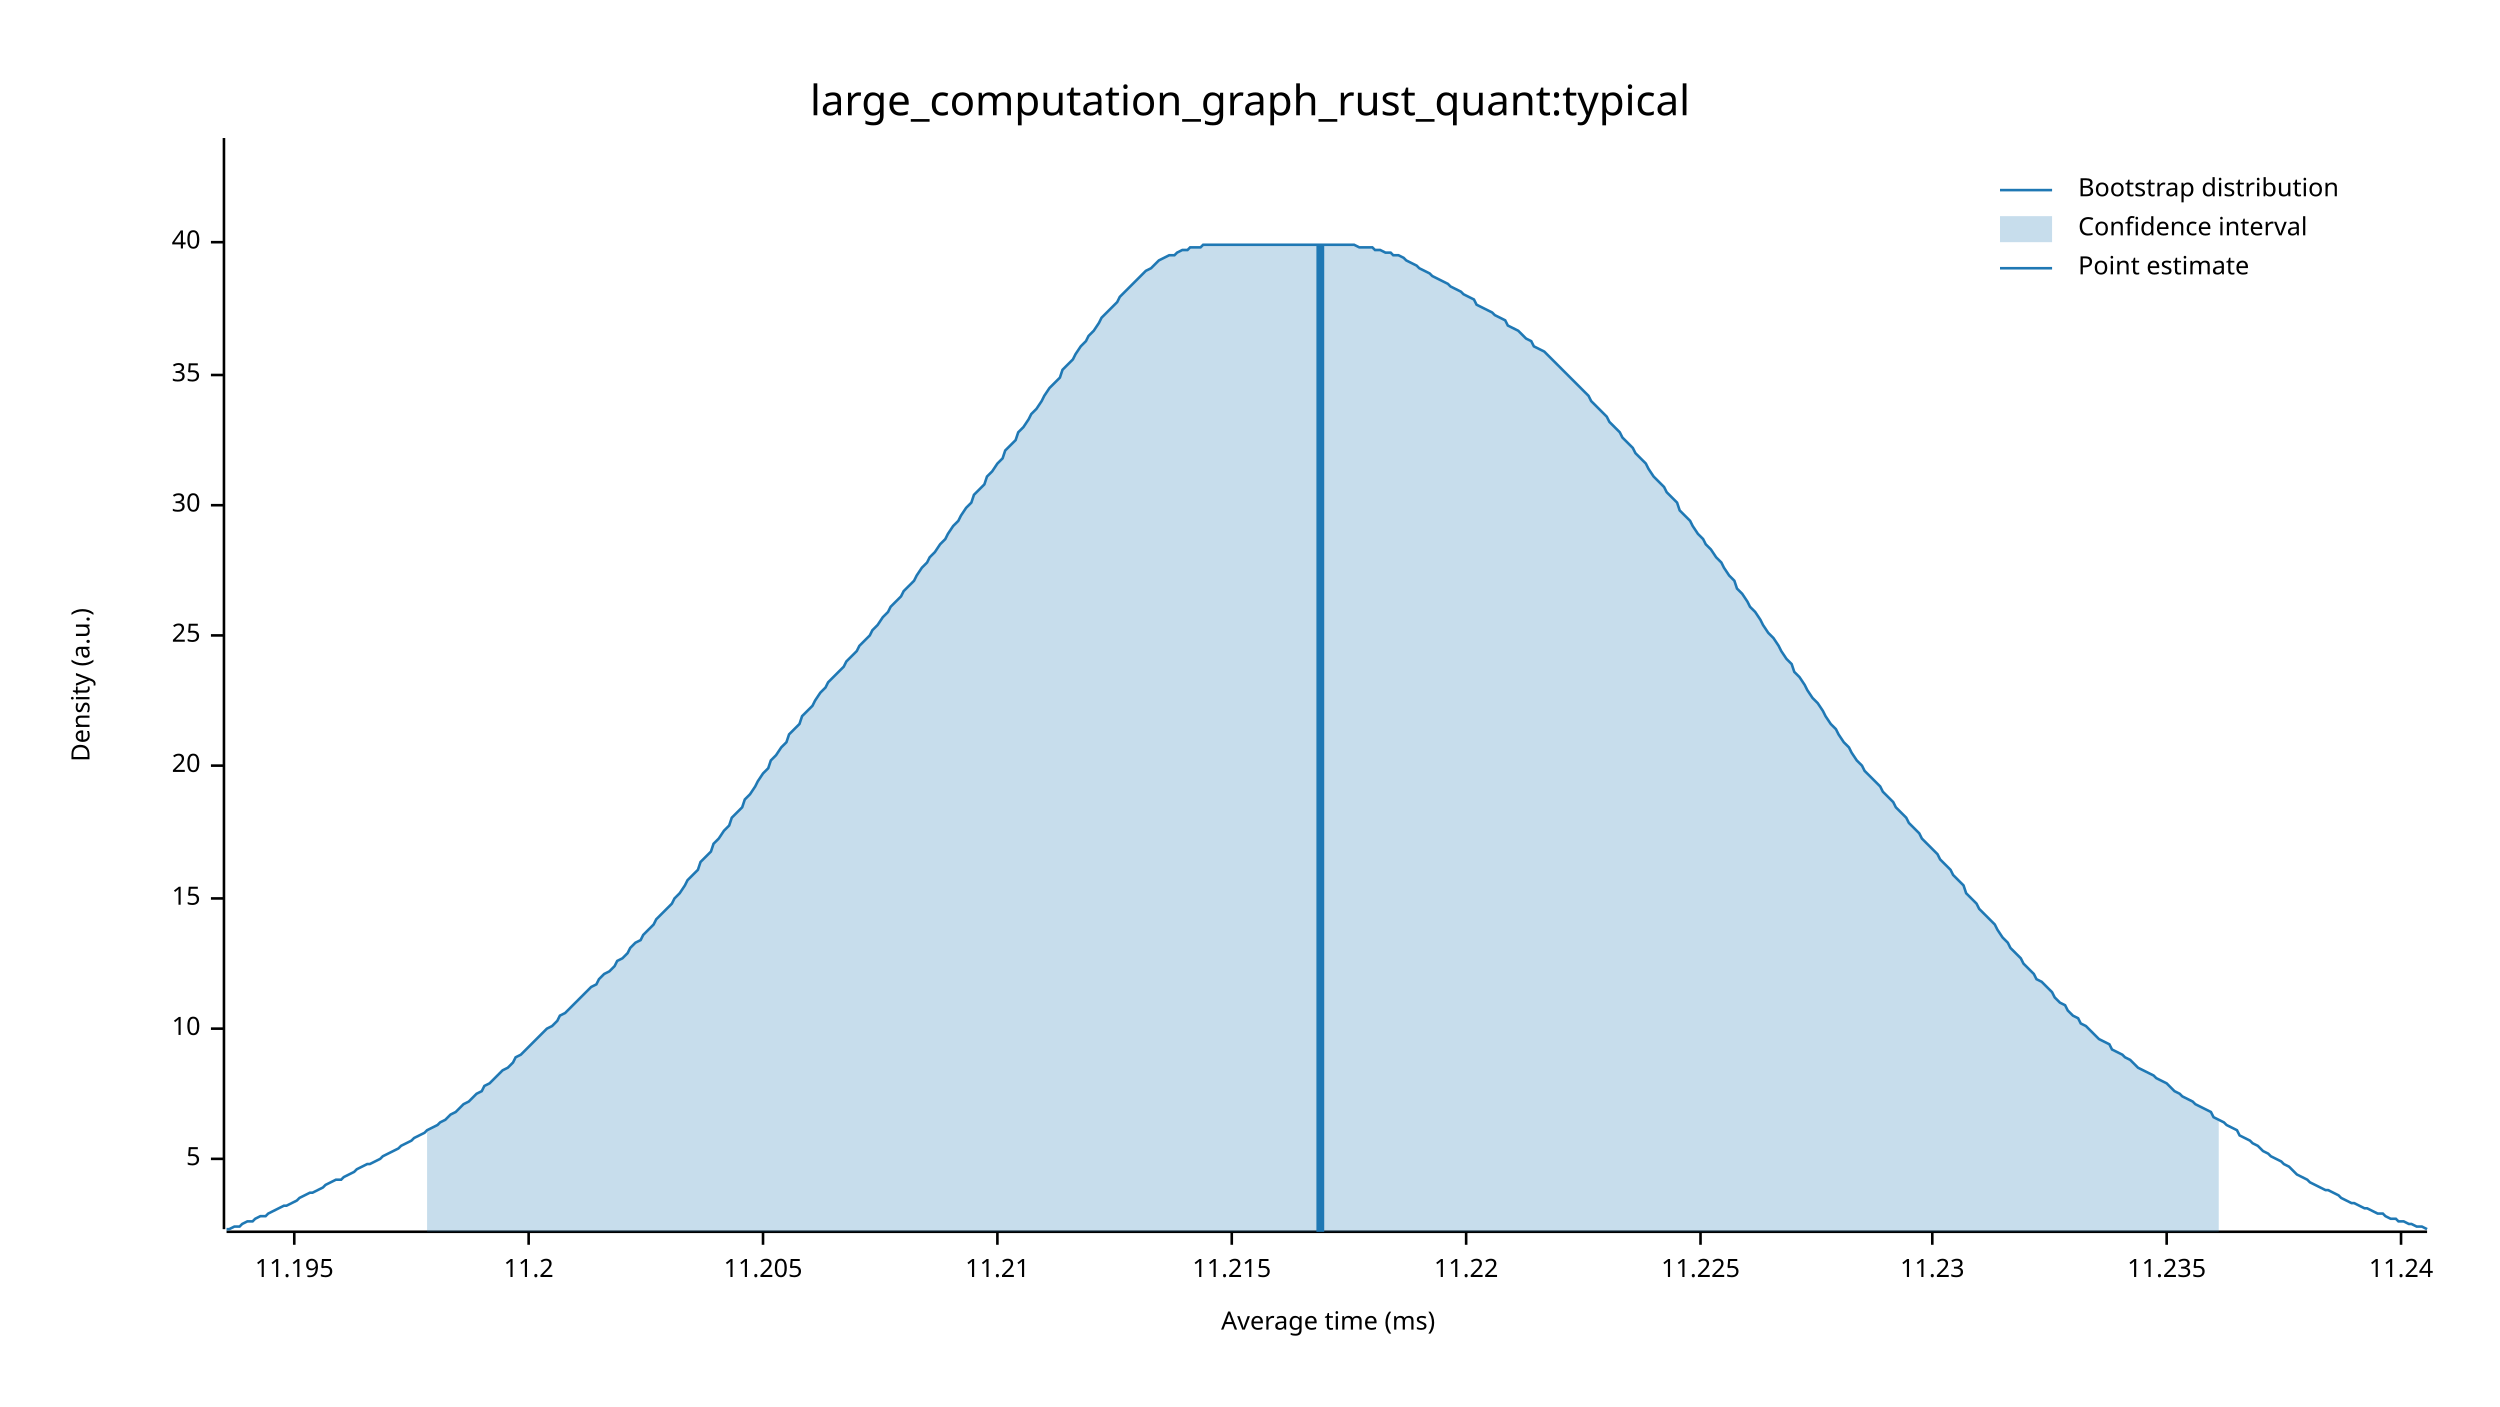
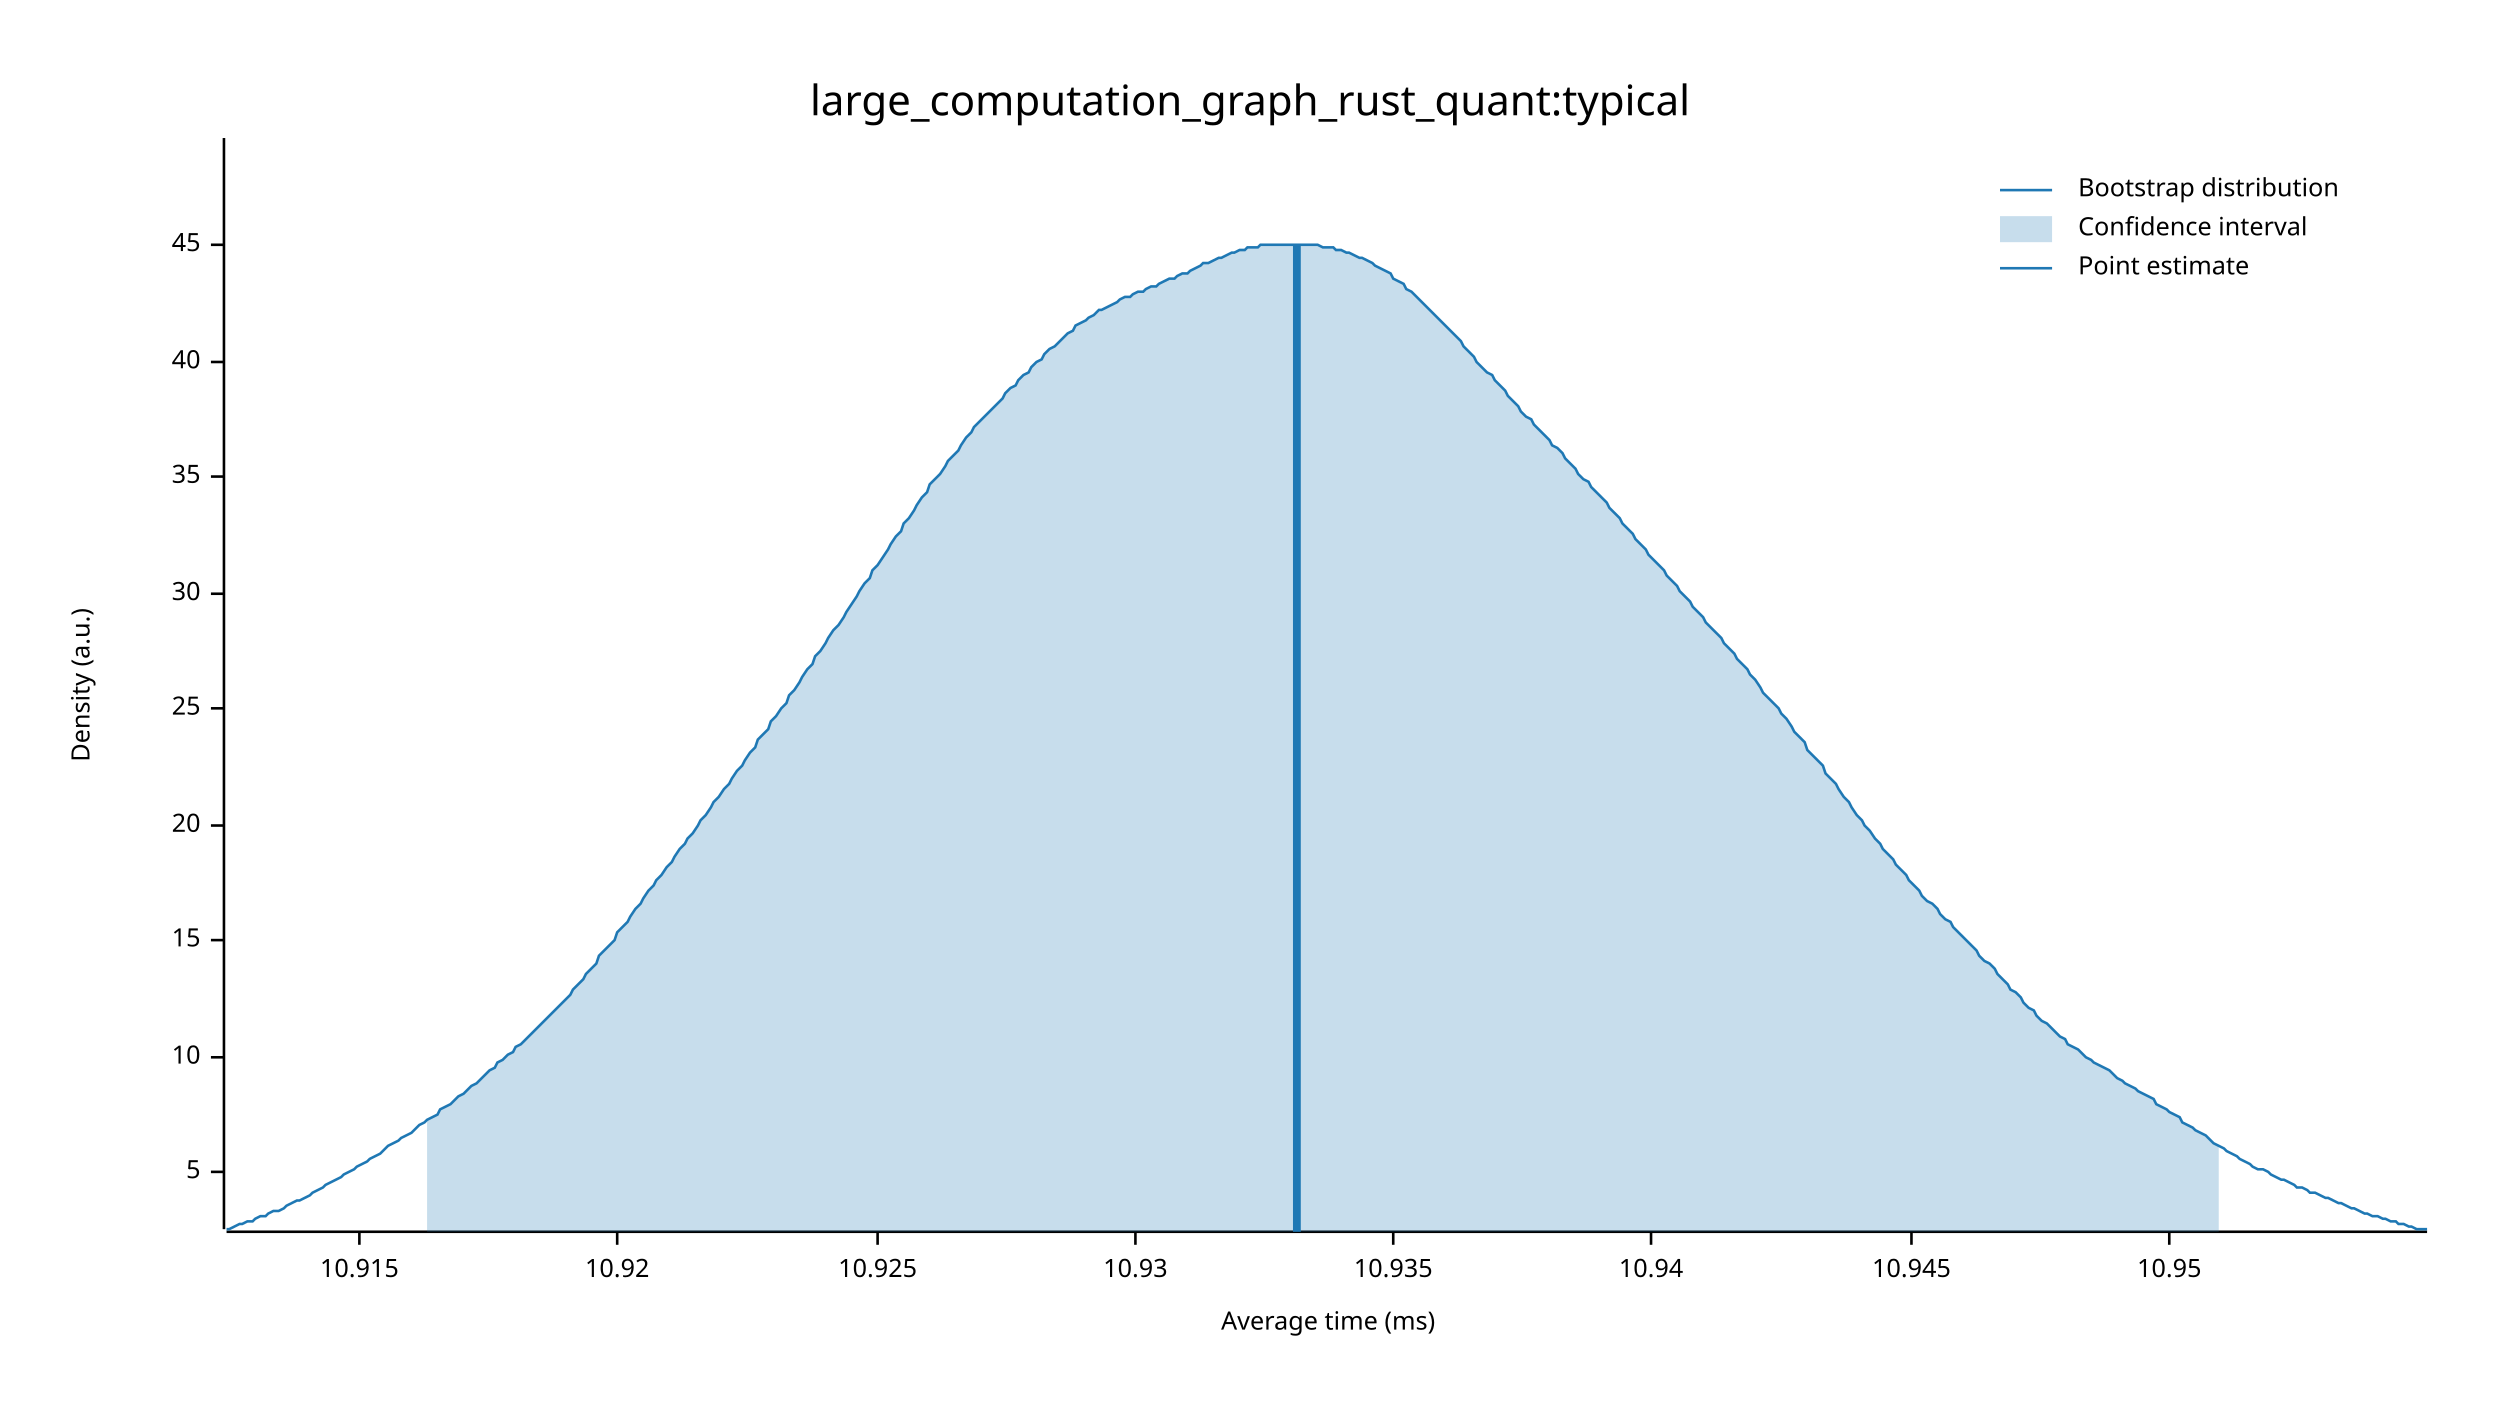
<svg xmlns="http://www.w3.org/2000/svg" width="960" height="540" viewBox="0 0 960 540">
  <text x="480" y="32" dy="0.76em" text-anchor="middle" font-family="sans-serif" font-size="16.129" opacity="1" fill="#000000">
large_computation_graph_rust_quant:typical
</text>
  <text x="27" y="263" dy="0.76em" text-anchor="middle" font-family="sans-serif" font-size="9.677" opacity="1" fill="#000000" transform="rotate(270, 27, 263)">
Density (a.u.)
</text>
  <text x="510" y="513" dy="-0.5ex" text-anchor="middle" font-family="sans-serif" font-size="9.677" opacity="1" fill="#000000">
Average time (ms)
</text>
  <polyline fill="none" opacity="1" stroke="#000000" stroke-width="1" points="86,53 86,472 " />
-   <text x="77" y="445" dy="0.5ex" text-anchor="end" font-family="sans-serif" font-size="9.677" opacity="1" fill="#000000">
+   <text x="77" y="450" dy="0.5ex" text-anchor="end" font-family="sans-serif" font-size="9.677" opacity="1" fill="#000000">
5
</text>
-   <polyline fill="none" opacity="1" stroke="#000000" stroke-width="1" points="81,445 86,445 " />
-   <text x="77" y="395" dy="0.5ex" text-anchor="end" font-family="sans-serif" font-size="9.677" opacity="1" fill="#000000">
+   <polyline fill="none" opacity="1" stroke="#000000" stroke-width="1" points="81,450 86,450 " />
+   <text x="77" y="406" dy="0.5ex" text-anchor="end" font-family="sans-serif" font-size="9.677" opacity="1" fill="#000000">
10
</text>
-   <polyline fill="none" opacity="1" stroke="#000000" stroke-width="1" points="81,395 86,395 " />
-   <text x="77" y="345" dy="0.5ex" text-anchor="end" font-family="sans-serif" font-size="9.677" opacity="1" fill="#000000">
+   <polyline fill="none" opacity="1" stroke="#000000" stroke-width="1" points="81,406 86,406 " />
+   <text x="77" y="361" dy="0.5ex" text-anchor="end" font-family="sans-serif" font-size="9.677" opacity="1" fill="#000000">
15
</text>
-   <polyline fill="none" opacity="1" stroke="#000000" stroke-width="1" points="81,345 86,345 " />
-   <text x="77" y="294" dy="0.5ex" text-anchor="end" font-family="sans-serif" font-size="9.677" opacity="1" fill="#000000">
+   <polyline fill="none" opacity="1" stroke="#000000" stroke-width="1" points="81,361 86,361 " />
+   <text x="77" y="317" dy="0.5ex" text-anchor="end" font-family="sans-serif" font-size="9.677" opacity="1" fill="#000000">
20
</text>
-   <polyline fill="none" opacity="1" stroke="#000000" stroke-width="1" points="81,294 86,294 " />
-   <text x="77" y="244" dy="0.5ex" text-anchor="end" font-family="sans-serif" font-size="9.677" opacity="1" fill="#000000">
+   <polyline fill="none" opacity="1" stroke="#000000" stroke-width="1" points="81,317 86,317 " />
+   <text x="77" y="272" dy="0.5ex" text-anchor="end" font-family="sans-serif" font-size="9.677" opacity="1" fill="#000000">
25
</text>
-   <polyline fill="none" opacity="1" stroke="#000000" stroke-width="1" points="81,244 86,244 " />
-   <text x="77" y="194" dy="0.5ex" text-anchor="end" font-family="sans-serif" font-size="9.677" opacity="1" fill="#000000">
+   <polyline fill="none" opacity="1" stroke="#000000" stroke-width="1" points="81,272 86,272 " />
+   <text x="77" y="228" dy="0.5ex" text-anchor="end" font-family="sans-serif" font-size="9.677" opacity="1" fill="#000000">
30
</text>
-   <polyline fill="none" opacity="1" stroke="#000000" stroke-width="1" points="81,194 86,194 " />
-   <text x="77" y="144" dy="0.5ex" text-anchor="end" font-family="sans-serif" font-size="9.677" opacity="1" fill="#000000">
+   <polyline fill="none" opacity="1" stroke="#000000" stroke-width="1" points="81,228 86,228 " />
+   <text x="77" y="183" dy="0.5ex" text-anchor="end" font-family="sans-serif" font-size="9.677" opacity="1" fill="#000000">
35
</text>
-   <polyline fill="none" opacity="1" stroke="#000000" stroke-width="1" points="81,144 86,144 " />
-   <text x="77" y="93" dy="0.5ex" text-anchor="end" font-family="sans-serif" font-size="9.677" opacity="1" fill="#000000">
+   <polyline fill="none" opacity="1" stroke="#000000" stroke-width="1" points="81,183 86,183 " />
+   <text x="77" y="139" dy="0.5ex" text-anchor="end" font-family="sans-serif" font-size="9.677" opacity="1" fill="#000000">
40
</text>
-   <polyline fill="none" opacity="1" stroke="#000000" stroke-width="1" points="81,93 86,93 " />
+   <polyline fill="none" opacity="1" stroke="#000000" stroke-width="1" points="81,139 86,139 " />
+   <text x="77" y="94" dy="0.5ex" text-anchor="end" font-family="sans-serif" font-size="9.677" opacity="1" fill="#000000">
+ 45
+ </text>
+   <polyline fill="none" opacity="1" stroke="#000000" stroke-width="1" points="81,94 86,94 " />
  <polyline fill="none" opacity="1" stroke="#000000" stroke-width="1" points="87,473 932,473 " />
-   <text x="113" y="483" dy="0.76em" text-anchor="middle" font-family="sans-serif" font-size="9.677" opacity="1" fill="#000000">
- 11.195
+   <text x="138" y="483" dy="0.76em" text-anchor="middle" font-family="sans-serif" font-size="9.677" opacity="1" fill="#000000">
+ 10.915
</text>
-   <polyline fill="none" opacity="1" stroke="#000000" stroke-width="1" points="113,473 113,478 " />
-   <text x="203" y="483" dy="0.76em" text-anchor="middle" font-family="sans-serif" font-size="9.677" opacity="1" fill="#000000">
- 11.2
+   <polyline fill="none" opacity="1" stroke="#000000" stroke-width="1" points="138,473 138,478 " />
+   <text x="237" y="483" dy="0.76em" text-anchor="middle" font-family="sans-serif" font-size="9.677" opacity="1" fill="#000000">
+ 10.92
</text>
-   <polyline fill="none" opacity="1" stroke="#000000" stroke-width="1" points="203,473 203,478 " />
-   <text x="293" y="483" dy="0.76em" text-anchor="middle" font-family="sans-serif" font-size="9.677" opacity="1" fill="#000000">
- 11.205
+   <polyline fill="none" opacity="1" stroke="#000000" stroke-width="1" points="237,473 237,478 " />
+   <text x="337" y="483" dy="0.76em" text-anchor="middle" font-family="sans-serif" font-size="9.677" opacity="1" fill="#000000">
+ 10.925
</text>
-   <polyline fill="none" opacity="1" stroke="#000000" stroke-width="1" points="293,473 293,478 " />
-   <text x="383" y="483" dy="0.76em" text-anchor="middle" font-family="sans-serif" font-size="9.677" opacity="1" fill="#000000">
- 11.21
+   <polyline fill="none" opacity="1" stroke="#000000" stroke-width="1" points="337,473 337,478 " />
+   <text x="436" y="483" dy="0.76em" text-anchor="middle" font-family="sans-serif" font-size="9.677" opacity="1" fill="#000000">
+ 10.93
</text>
-   <polyline fill="none" opacity="1" stroke="#000000" stroke-width="1" points="383,473 383,478 " />
-   <text x="473" y="483" dy="0.76em" text-anchor="middle" font-family="sans-serif" font-size="9.677" opacity="1" fill="#000000">
- 11.215
+   <polyline fill="none" opacity="1" stroke="#000000" stroke-width="1" points="436,473 436,478 " />
+   <text x="535" y="483" dy="0.76em" text-anchor="middle" font-family="sans-serif" font-size="9.677" opacity="1" fill="#000000">
+ 10.935
</text>
-   <polyline fill="none" opacity="1" stroke="#000000" stroke-width="1" points="473,473 473,478 " />
-   <text x="563" y="483" dy="0.76em" text-anchor="middle" font-family="sans-serif" font-size="9.677" opacity="1" fill="#000000">
- 11.22
+   <polyline fill="none" opacity="1" stroke="#000000" stroke-width="1" points="535,473 535,478 " />
+   <text x="634" y="483" dy="0.76em" text-anchor="middle" font-family="sans-serif" font-size="9.677" opacity="1" fill="#000000">
+ 10.94
</text>
-   <polyline fill="none" opacity="1" stroke="#000000" stroke-width="1" points="563,473 563,478 " />
-   <text x="653" y="483" dy="0.76em" text-anchor="middle" font-family="sans-serif" font-size="9.677" opacity="1" fill="#000000">
- 11.225
+   <polyline fill="none" opacity="1" stroke="#000000" stroke-width="1" points="634,473 634,478 " />
+   <text x="734" y="483" dy="0.76em" text-anchor="middle" font-family="sans-serif" font-size="9.677" opacity="1" fill="#000000">
+ 10.945
</text>
-   <polyline fill="none" opacity="1" stroke="#000000" stroke-width="1" points="653,473 653,478 " />
-   <text x="742" y="483" dy="0.76em" text-anchor="middle" font-family="sans-serif" font-size="9.677" opacity="1" fill="#000000">
- 11.23
+   <polyline fill="none" opacity="1" stroke="#000000" stroke-width="1" points="734,473 734,478 " />
+   <text x="833" y="483" dy="0.76em" text-anchor="middle" font-family="sans-serif" font-size="9.677" opacity="1" fill="#000000">
+ 10.95
</text>
-   <polyline fill="none" opacity="1" stroke="#000000" stroke-width="1" points="742,473 742,478 " />
-   <text x="832" y="483" dy="0.76em" text-anchor="middle" font-family="sans-serif" font-size="9.677" opacity="1" fill="#000000">
- 11.235
- </text>
-   <polyline fill="none" opacity="1" stroke="#000000" stroke-width="1" points="832,473 832,478 " />
-   <text x="922" y="483" dy="0.76em" text-anchor="middle" font-family="sans-serif" font-size="9.677" opacity="1" fill="#000000">
- 11.24
- </text>
-   <polyline fill="none" opacity="1" stroke="#000000" stroke-width="1" points="922,473 922,478 " />
-   <polyline fill="none" opacity="1" stroke="#1F78B4" stroke-width="1" points="87,472 88,472 90,471 92,471 93,470 95,469 97,469 98,468 100,467 102,467 103,466 105,465 107,464 109,463 110,463 112,462 114,461 115,460 117,459 119,458 120,458 122,457 124,456 125,455 127,454 129,453 131,453 132,452 134,451 136,450 137,449 139,448 141,447 142,447 144,446 146,445 147,444 149,443 151,442 153,441 154,440 156,439 158,438 159,437 161,436 163,435 164,434 166,433 168,432 169,431 171,430 173,428 175,427 176,426 178,424 180,423 181,422 183,420 185,419 186,417 188,416 190,414 191,413 193,411 195,410 197,408 198,406 200,405 202,403 203,402 205,400 207,398 208,397 210,395 212,394 214,392 215,390 217,389 219,387 220,386 222,384 224,382 225,381 227,379 229,378 230,376 232,374 234,373 236,371 237,369 239,368 241,366 242,364 244,362 246,361 247,359 249,357 251,355 252,353 254,351 256,349 258,347 259,345 261,343 263,340 264,338 266,336 268,334 269,331 271,329 273,327 274,324 276,322 278,319 280,317 281,314 283,312 285,310 286,307 288,305 290,302 291,300 293,297 295,295 296,292 298,290 300,287 302,285 303,282 305,280 307,278 308,275 310,273 312,271 313,269 315,266 317,264 318,262 320,260 322,258 324,256 325,254 327,252 329,250 330,248 332,246 334,244 335,242 337,240 339,237 341,235 342,233 344,231 346,229 347,227 349,225 351,223 352,221 354,218 356,216 357,214 359,212 361,209 363,207 364,205 366,202 368,200 369,198 371,195 373,193 374,190 376,188 378,186 379,183 381,181 383,178 385,176 386,173 388,171 390,169 391,166 393,164 395,161 396,159 398,157 400,154 401,152 403,149 405,147 407,145 408,142 410,140 412,138 413,136 415,133 417,131 418,129 420,127 422,124 423,122 425,120 427,118 429,116 430,114 432,112 434,110 435,109 437,107 439,105 440,104 442,103 444,101 445,100 447,99 449,98 451,98 452,97 454,96 456,96 457,95 459,95 461,95 462,94 464,94 466,94 468,94 469,94 471,94 473,94 474,94 476,94 478,94 479,94 481,94 483,94 484,94 486,94 488,94 490,94 491,94 493,94 495,94 496,94 498,94 500,94 501,94 503,94 505,94 506,94 508,94 510,94 512,94 513,94 515,94 517,94 518,94 520,94 522,95 523,95 525,95 527,95 528,96 530,96 532,97 534,97 535,98 537,98 539,99 540,100 542,101 544,102 545,103 547,104 549,105 550,106 552,107 554,108 556,109 557,110 559,111 561,112 562,113 564,114 566,115 567,117 569,118 571,119 573,120 574,121 576,122 578,123 579,125 581,126 583,127 584,128 586,130 588,131 589,133 591,134 593,135 595,137 596,138 598,140 600,142 601,143 603,145 605,147 606,148 608,150 610,152 611,154 613,156 615,158 617,160 618,162 620,164 622,166 623,168 625,170 627,172 628,174 630,176 632,178 633,180 635,183 637,185 639,187 640,189 642,191 644,193 645,196 647,198 649,200 650,202 652,205 654,207 655,209 657,211 659,214 661,216 662,218 664,221 666,223 667,226 669,228 671,231 672,233 674,235 676,238 677,240 679,243 681,245 683,248 684,250 686,253 688,255 689,258 691,260 693,263 694,265 696,268 698,270 700,273 701,275 703,278 705,280 706,282 708,285 710,287 711,289 713,292 715,294 716,296 718,298 720,300 722,302 723,304 725,306 727,308 728,310 730,312 732,314 733,316 735,318 737,320 738,322 740,324 742,326 744,328 745,330 747,332 749,334 750,336 752,338 754,340 755,343 757,345 759,347 760,349 762,351 764,353 766,355 767,357 769,360 771,362 772,364 774,366 776,368 777,370 779,372 781,374 782,376 784,377 786,379 788,381 789,383 791,385 793,386 794,388 796,390 798,391 799,393 801,394 803,396 804,397 806,399 808,400 810,401 811,403 813,404 815,405 816,406 818,407 820,409 821,410 823,411 825,412 827,413 828,414 830,415 832,416 833,417 835,419 837,420 838,421 840,422 842,423 843,424 845,425 847,426 849,427 850,429 852,430 854,431 855,432 857,433 859,434 860,436 862,437 864,438 865,439 867,440 869,442 871,443 872,444 874,445 876,446 877,447 879,448 881,450 882,451 884,452 886,453 887,454 889,455 891,456 893,457 894,457 896,458 898,459 899,460 901,461 903,462 904,462 906,463 908,464 909,464 911,465 913,466 915,466 916,467 918,468 920,468 921,469 923,469 925,470 926,470 928,471 930,471 932,472 " />
-   <polygon opacity="0.25" fill="#1F78B4" points="164,434 166,433 168,432 169,431 171,430 173,428 175,427 176,426 178,424 180,423 181,422 183,420 185,419 186,417 188,416 190,414 191,413 193,411 195,410 197,408 198,406 200,405 202,403 203,402 205,400 207,398 208,397 210,395 212,394 214,392 215,390 217,389 219,387 220,386 222,384 224,382 225,381 227,379 229,378 230,376 232,374 234,373 236,371 237,369 239,368 241,366 242,364 244,362 246,361 247,359 249,357 251,355 252,353 254,351 256,349 258,347 259,345 261,343 263,340 264,338 266,336 268,334 269,331 271,329 273,327 274,324 276,322 278,319 280,317 281,314 283,312 285,310 286,307 288,305 290,302 291,300 293,297 295,295 296,292 298,290 300,287 302,285 303,282 305,280 307,278 308,275 310,273 312,271 313,269 315,266 317,264 318,262 320,260 322,258 324,256 325,254 327,252 329,250 330,248 332,246 334,244 335,242 337,240 339,237 341,235 342,233 344,231 346,229 347,227 349,225 351,223 352,221 354,218 356,216 357,214 359,212 361,209 363,207 364,205 366,202 368,200 369,198 371,195 373,193 374,190 376,188 378,186 379,183 381,181 383,178 385,176 386,173 388,171 390,169 391,166 393,164 395,161 396,159 398,157 400,154 401,152 403,149 405,147 407,145 408,142 410,140 412,138 413,136 415,133 417,131 418,129 420,127 422,124 423,122 425,120 427,118 429,116 430,114 432,112 434,110 435,109 437,107 439,105 440,104 442,103 444,101 445,100 447,99 449,98 451,98 452,97 454,96 456,96 457,95 459,95 461,95 462,94 464,94 466,94 468,94 469,94 471,94 473,94 474,94 476,94 478,94 479,94 481,94 483,94 484,94 486,94 488,94 490,94 491,94 493,94 495,94 496,94 498,94 500,94 501,94 503,94 505,94 506,94 508,94 510,94 512,94 513,94 515,94 517,94 518,94 520,94 522,95 523,95 525,95 527,95 528,96 530,96 532,97 534,97 535,98 537,98 539,99 540,100 542,101 544,102 545,103 547,104 549,105 550,106 552,107 554,108 556,109 557,110 559,111 561,112 562,113 564,114 566,115 567,117 569,118 571,119 573,120 574,121 576,122 578,123 579,125 581,126 583,127 584,128 586,130 588,131 589,133 591,134 593,135 595,137 596,138 598,140 600,142 601,143 603,145 605,147 606,148 608,150 610,152 611,154 613,156 615,158 617,160 618,162 620,164 622,166 623,168 625,170 627,172 628,174 630,176 632,178 633,180 635,183 637,185 639,187 640,189 642,191 644,193 645,196 647,198 649,200 650,202 652,205 654,207 655,209 657,211 659,214 661,216 662,218 664,221 666,223 667,226 669,228 671,231 672,233 674,235 676,238 677,240 679,243 681,245 683,248 684,250 686,253 688,255 689,258 691,260 693,263 694,265 696,268 698,270 700,273 701,275 703,278 705,280 706,282 708,285 710,287 711,289 713,292 715,294 716,296 718,298 720,300 722,302 723,304 725,306 727,308 728,310 730,312 732,314 733,316 735,318 737,320 738,322 740,324 742,326 744,328 745,330 747,332 749,334 750,336 752,338 754,340 755,343 757,345 759,347 760,349 762,351 764,353 766,355 767,357 769,360 771,362 772,364 774,366 776,368 777,370 779,372 781,374 782,376 784,377 786,379 788,381 789,383 791,385 793,386 794,388 796,390 798,391 799,393 801,394 803,396 804,397 806,399 808,400 810,401 811,403 813,404 815,405 816,406 818,407 820,409 821,410 823,411 825,412 827,413 828,414 830,415 832,416 833,417 835,419 837,420 838,421 840,422 842,423 843,424 845,425 847,426 849,427 850,429 852,430 852,473 164,473 " />
-   <polyline fill="none" opacity="1" stroke="#1F78B4" stroke-width="3" points="507,473 507,94 " />
+   <polyline fill="none" opacity="1" stroke="#000000" stroke-width="1" points="833,473 833,478 " />
+   <polyline fill="none" opacity="1" stroke="#1F78B4" stroke-width="1" points="87,472 88,472 90,471 92,470 93,470 95,469 97,469 98,468 100,467 102,467 103,466 105,465 107,465 109,464 110,463 112,462 114,461 115,461 117,460 119,459 120,458 122,457 124,456 125,455 127,454 129,453 131,452 132,451 134,450 136,449 137,448 139,447 141,446 142,445 144,444 146,443 147,442 149,440 151,439 153,438 154,437 156,436 158,435 159,434 161,432 163,431 164,430 166,429 168,428 169,426 171,425 173,424 175,422 176,421 178,420 180,418 181,417 183,416 185,414 186,413 188,411 190,410 191,408 193,407 195,405 197,404 198,402 200,401 202,399 203,398 205,396 207,394 208,393 210,391 212,389 214,387 215,386 217,384 219,382 220,380 222,378 224,376 225,374 227,372 229,370 230,367 232,365 234,363 236,361 237,358 239,356 241,354 242,352 244,349 246,347 247,345 249,342 251,340 252,338 254,336 256,333 258,331 259,329 261,326 263,324 264,322 266,320 268,317 269,315 271,313 273,310 274,308 276,306 278,303 280,301 281,299 283,296 285,294 286,292 288,289 290,287 291,284 293,282 295,280 296,277 298,275 300,272 302,270 303,267 305,265 307,262 308,260 310,257 312,255 313,252 315,250 317,247 318,245 320,242 322,240 324,237 325,235 327,232 329,229 330,227 332,224 334,222 335,219 337,217 339,214 341,211 342,209 344,206 346,204 347,201 349,199 351,196 352,194 354,191 356,189 357,186 359,184 361,182 363,179 364,177 366,175 368,173 369,171 371,168 373,166 374,164 376,162 378,160 379,159 381,157 383,155 385,153 386,151 388,149 390,148 391,146 393,144 395,143 396,141 398,139 400,138 401,136 403,134 405,133 407,131 408,130 410,128 412,127 413,125 415,124 417,123 418,122 420,121 422,119 423,119 425,118 427,117 429,116 430,115 432,114 434,114 435,113 437,112 439,112 440,111 442,110 444,110 445,109 447,108 449,107 451,107 452,106 454,105 456,105 457,104 459,103 461,102 462,101 464,101 466,100 468,99 469,99 471,98 473,97 474,97 476,96 478,96 479,95 481,95 483,95 484,94 486,94 488,94 490,94 491,94 493,94 495,94 496,94 498,94 500,94 501,94 503,94 505,94 506,94 508,95 510,95 512,95 513,96 515,96 517,97 518,97 520,98 522,99 523,99 525,100 527,101 528,102 530,103 532,104 534,105 535,107 537,108 539,109 540,111 542,112 544,114 545,115 547,117 549,119 550,120 552,122 554,124 556,126 557,127 559,129 561,131 562,133 564,135 566,137 567,139 569,141 571,143 573,144 574,146 576,148 578,150 579,152 581,154 583,156 584,158 586,160 588,161 589,163 591,165 593,167 595,169 596,171 598,172 600,174 601,176 603,178 605,180 606,182 608,184 610,185 611,187 613,189 615,191 617,193 618,195 620,197 622,199 623,201 625,203 627,205 628,207 630,209 632,211 633,213 635,215 637,217 639,219 640,221 642,223 644,225 645,227 647,229 649,231 650,233 652,235 654,237 655,239 657,241 659,243 661,245 662,247 664,249 666,251 667,253 669,255 671,257 672,259 674,261 676,264 677,266 679,268 681,270 683,272 684,274 686,276 688,279 689,281 691,283 693,285 694,288 696,290 698,292 700,294 701,297 703,299 705,301 706,303 708,306 710,308 711,310 713,313 715,315 716,317 718,319 720,322 722,324 723,326 725,328 727,330 728,332 730,334 732,336 733,338 735,340 737,342 738,344 740,346 742,347 744,349 745,351 747,353 749,354 750,356 752,358 754,360 755,361 757,363 759,365 760,367 762,369 764,370 766,372 767,374 769,376 771,378 772,380 774,381 776,383 777,385 779,387 781,388 782,390 784,392 786,393 788,395 789,396 791,398 793,399 794,401 796,402 798,403 799,404 801,406 803,407 804,408 806,409 808,410 810,411 811,412 813,414 815,415 816,416 818,417 820,418 821,419 823,420 825,421 827,422 828,424 830,425 832,426 833,427 835,428 837,429 838,431 840,432 842,433 843,434 845,435 847,436 849,438 850,439 852,440 854,441 855,442 857,443 859,444 860,445 862,446 864,447 865,448 867,449 869,449 871,450 872,451 874,452 876,453 877,453 879,454 881,455 882,456 884,456 886,457 887,458 889,458 891,459 893,460 894,460 896,461 898,462 899,462 901,463 903,464 904,464 906,465 908,466 909,466 911,467 913,467 915,468 916,468 918,469 920,469 921,470 923,470 925,471 926,471 928,472 930,472 932,472 " />
+   <polygon opacity="0.25" fill="#1F78B4" points="164,430 166,429 168,428 169,426 171,425 173,424 175,422 176,421 178,420 180,418 181,417 183,416 185,414 186,413 188,411 190,410 191,408 193,407 195,405 197,404 198,402 200,401 202,399 203,398 205,396 207,394 208,393 210,391 212,389 214,387 215,386 217,384 219,382 220,380 222,378 224,376 225,374 227,372 229,370 230,367 232,365 234,363 236,361 237,358 239,356 241,354 242,352 244,349 246,347 247,345 249,342 251,340 252,338 254,336 256,333 258,331 259,329 261,326 263,324 264,322 266,320 268,317 269,315 271,313 273,310 274,308 276,306 278,303 280,301 281,299 283,296 285,294 286,292 288,289 290,287 291,284 293,282 295,280 296,277 298,275 300,272 302,270 303,267 305,265 307,262 308,260 310,257 312,255 313,252 315,250 317,247 318,245 320,242 322,240 324,237 325,235 327,232 329,229 330,227 332,224 334,222 335,219 337,217 339,214 341,211 342,209 344,206 346,204 347,201 349,199 351,196 352,194 354,191 356,189 357,186 359,184 361,182 363,179 364,177 366,175 368,173 369,171 371,168 373,166 374,164 376,162 378,160 379,159 381,157 383,155 385,153 386,151 388,149 390,148 391,146 393,144 395,143 396,141 398,139 400,138 401,136 403,134 405,133 407,131 408,130 410,128 412,127 413,125 415,124 417,123 418,122 420,121 422,119 423,119 425,118 427,117 429,116 430,115 432,114 434,114 435,113 437,112 439,112 440,111 442,110 444,110 445,109 447,108 449,107 451,107 452,106 454,105 456,105 457,104 459,103 461,102 462,101 464,101 466,100 468,99 469,99 471,98 473,97 474,97 476,96 478,96 479,95 481,95 483,95 484,94 486,94 488,94 490,94 491,94 493,94 495,94 496,94 498,94 500,94 501,94 503,94 505,94 506,94 508,95 510,95 512,95 513,96 515,96 517,97 518,97 520,98 522,99 523,99 525,100 527,101 528,102 530,103 532,104 534,105 535,107 537,108 539,109 540,111 542,112 544,114 545,115 547,117 549,119 550,120 552,122 554,124 556,126 557,127 559,129 561,131 562,133 564,135 566,137 567,139 569,141 571,143 573,144 574,146 576,148 578,150 579,152 581,154 583,156 584,158 586,160 588,161 589,163 591,165 593,167 595,169 596,171 598,172 600,174 601,176 603,178 605,180 606,182 608,184 610,185 611,187 613,189 615,191 617,193 618,195 620,197 622,199 623,201 625,203 627,205 628,207 630,209 632,211 633,213 635,215 637,217 639,219 640,221 642,223 644,225 645,227 647,229 649,231 650,233 652,235 654,237 655,239 657,241 659,243 661,245 662,247 664,249 666,251 667,253 669,255 671,257 672,259 674,261 676,264 677,266 679,268 681,270 683,272 684,274 686,276 688,279 689,281 691,283 693,285 694,288 696,290 698,292 700,294 701,297 703,299 705,301 706,303 708,306 710,308 711,310 713,313 715,315 716,317 718,319 720,322 722,324 723,326 725,328 727,330 728,332 730,334 732,336 733,338 735,340 737,342 738,344 740,346 742,347 744,349 745,351 747,353 749,354 750,356 752,358 754,360 755,361 757,363 759,365 760,367 762,369 764,370 766,372 767,374 769,376 771,378 772,380 774,381 776,383 777,385 779,387 781,388 782,390 784,392 786,393 788,395 789,396 791,398 793,399 794,401 796,402 798,403 799,404 801,406 803,407 804,408 806,409 808,410 810,411 811,412 813,414 815,415 816,416 818,417 820,418 821,419 823,420 825,421 827,422 828,424 830,425 832,426 833,427 835,428 837,429 838,431 840,432 842,433 843,434 845,435 847,436 849,438 850,439 852,440 852,473 164,473 " />
+   <polyline fill="none" opacity="1" stroke="#1F78B4" stroke-width="3" points="498,473 498,94 " />
  <text x="798" y="68" dy="0.76em" text-anchor="start" font-family="sans-serif" font-size="9.677" opacity="1" fill="#000000">
Bootstrap distribution
</text>
  <text x="798" y="83" dy="0.76em" text-anchor="start" font-family="sans-serif" font-size="9.677" opacity="1" fill="#000000">
Confidence interval
</text>
  <text x="798" y="98" dy="0.76em" text-anchor="start" font-family="sans-serif" font-size="9.677" opacity="1" fill="#000000">
Point estimate
</text>
  <polyline fill="none" opacity="1" stroke="#1F78B4" stroke-width="1" points="768,73 788,73 " />
  <rect x="768" y="83" width="20" height="10" opacity="0.25" fill="#1F78B4" stroke="none" />
  <polyline fill="none" opacity="1" stroke="#1F78B4" stroke-width="1" points="768,103 788,103 " />
</svg>
